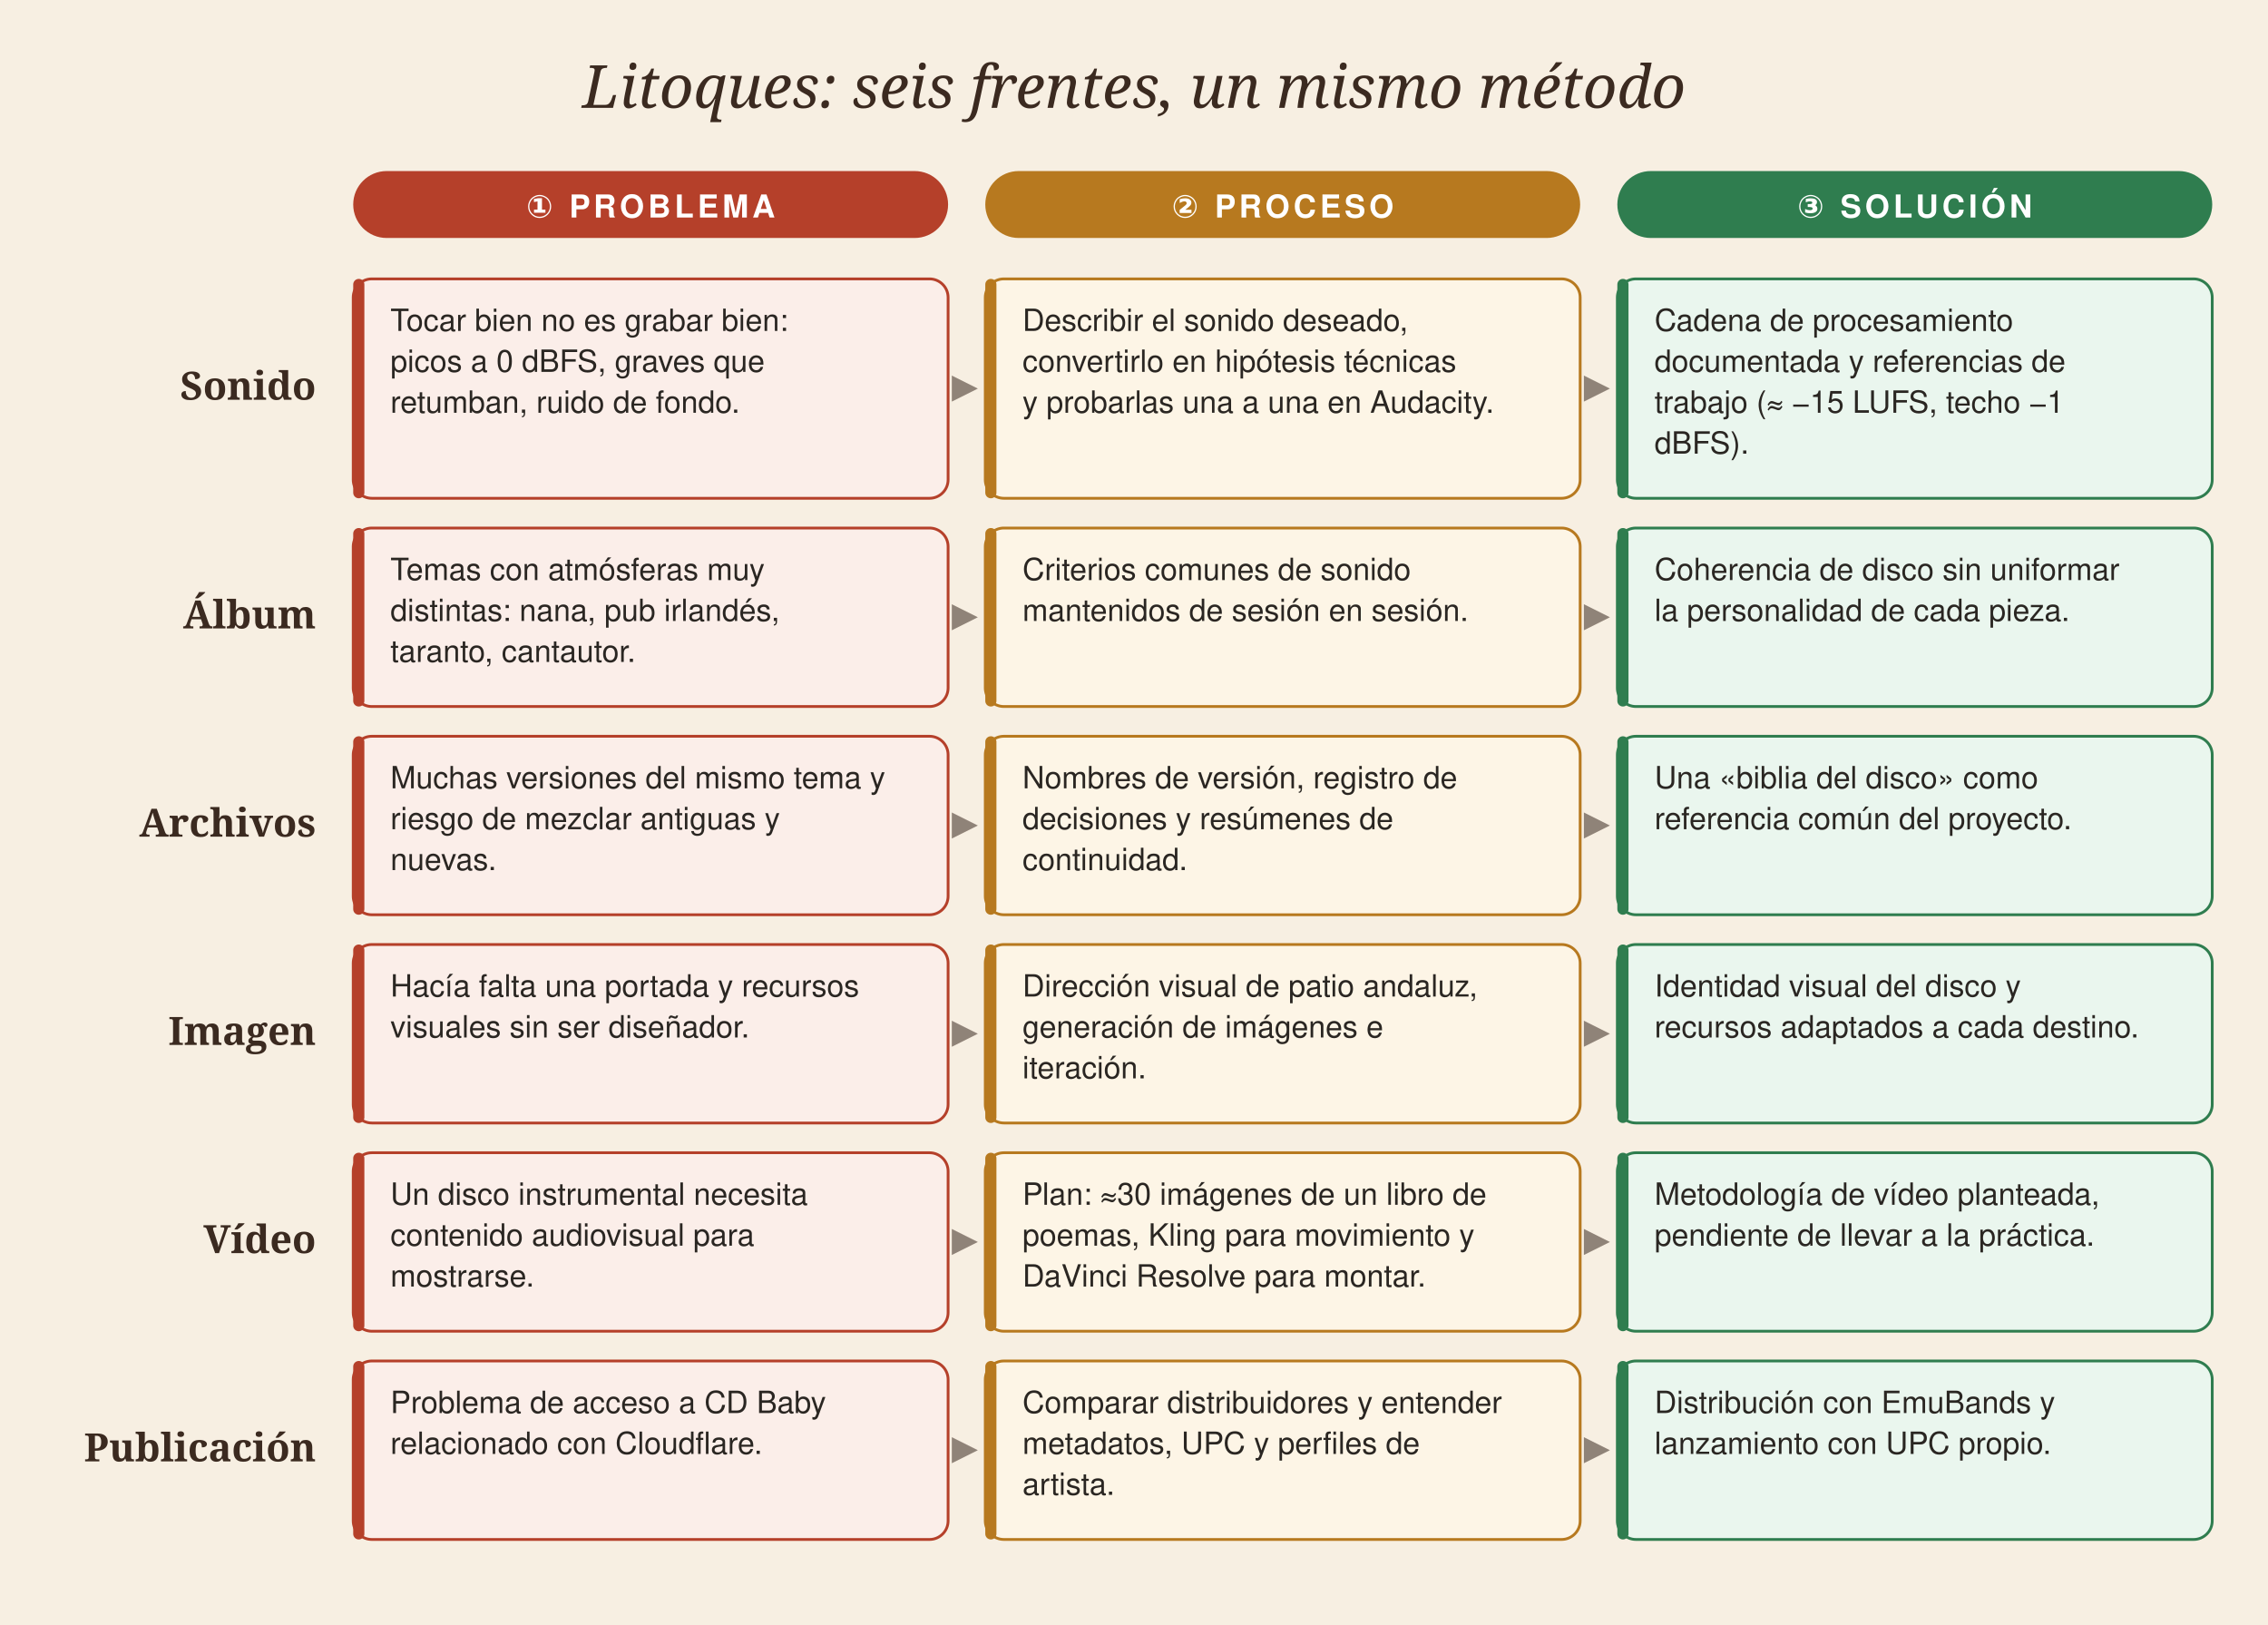
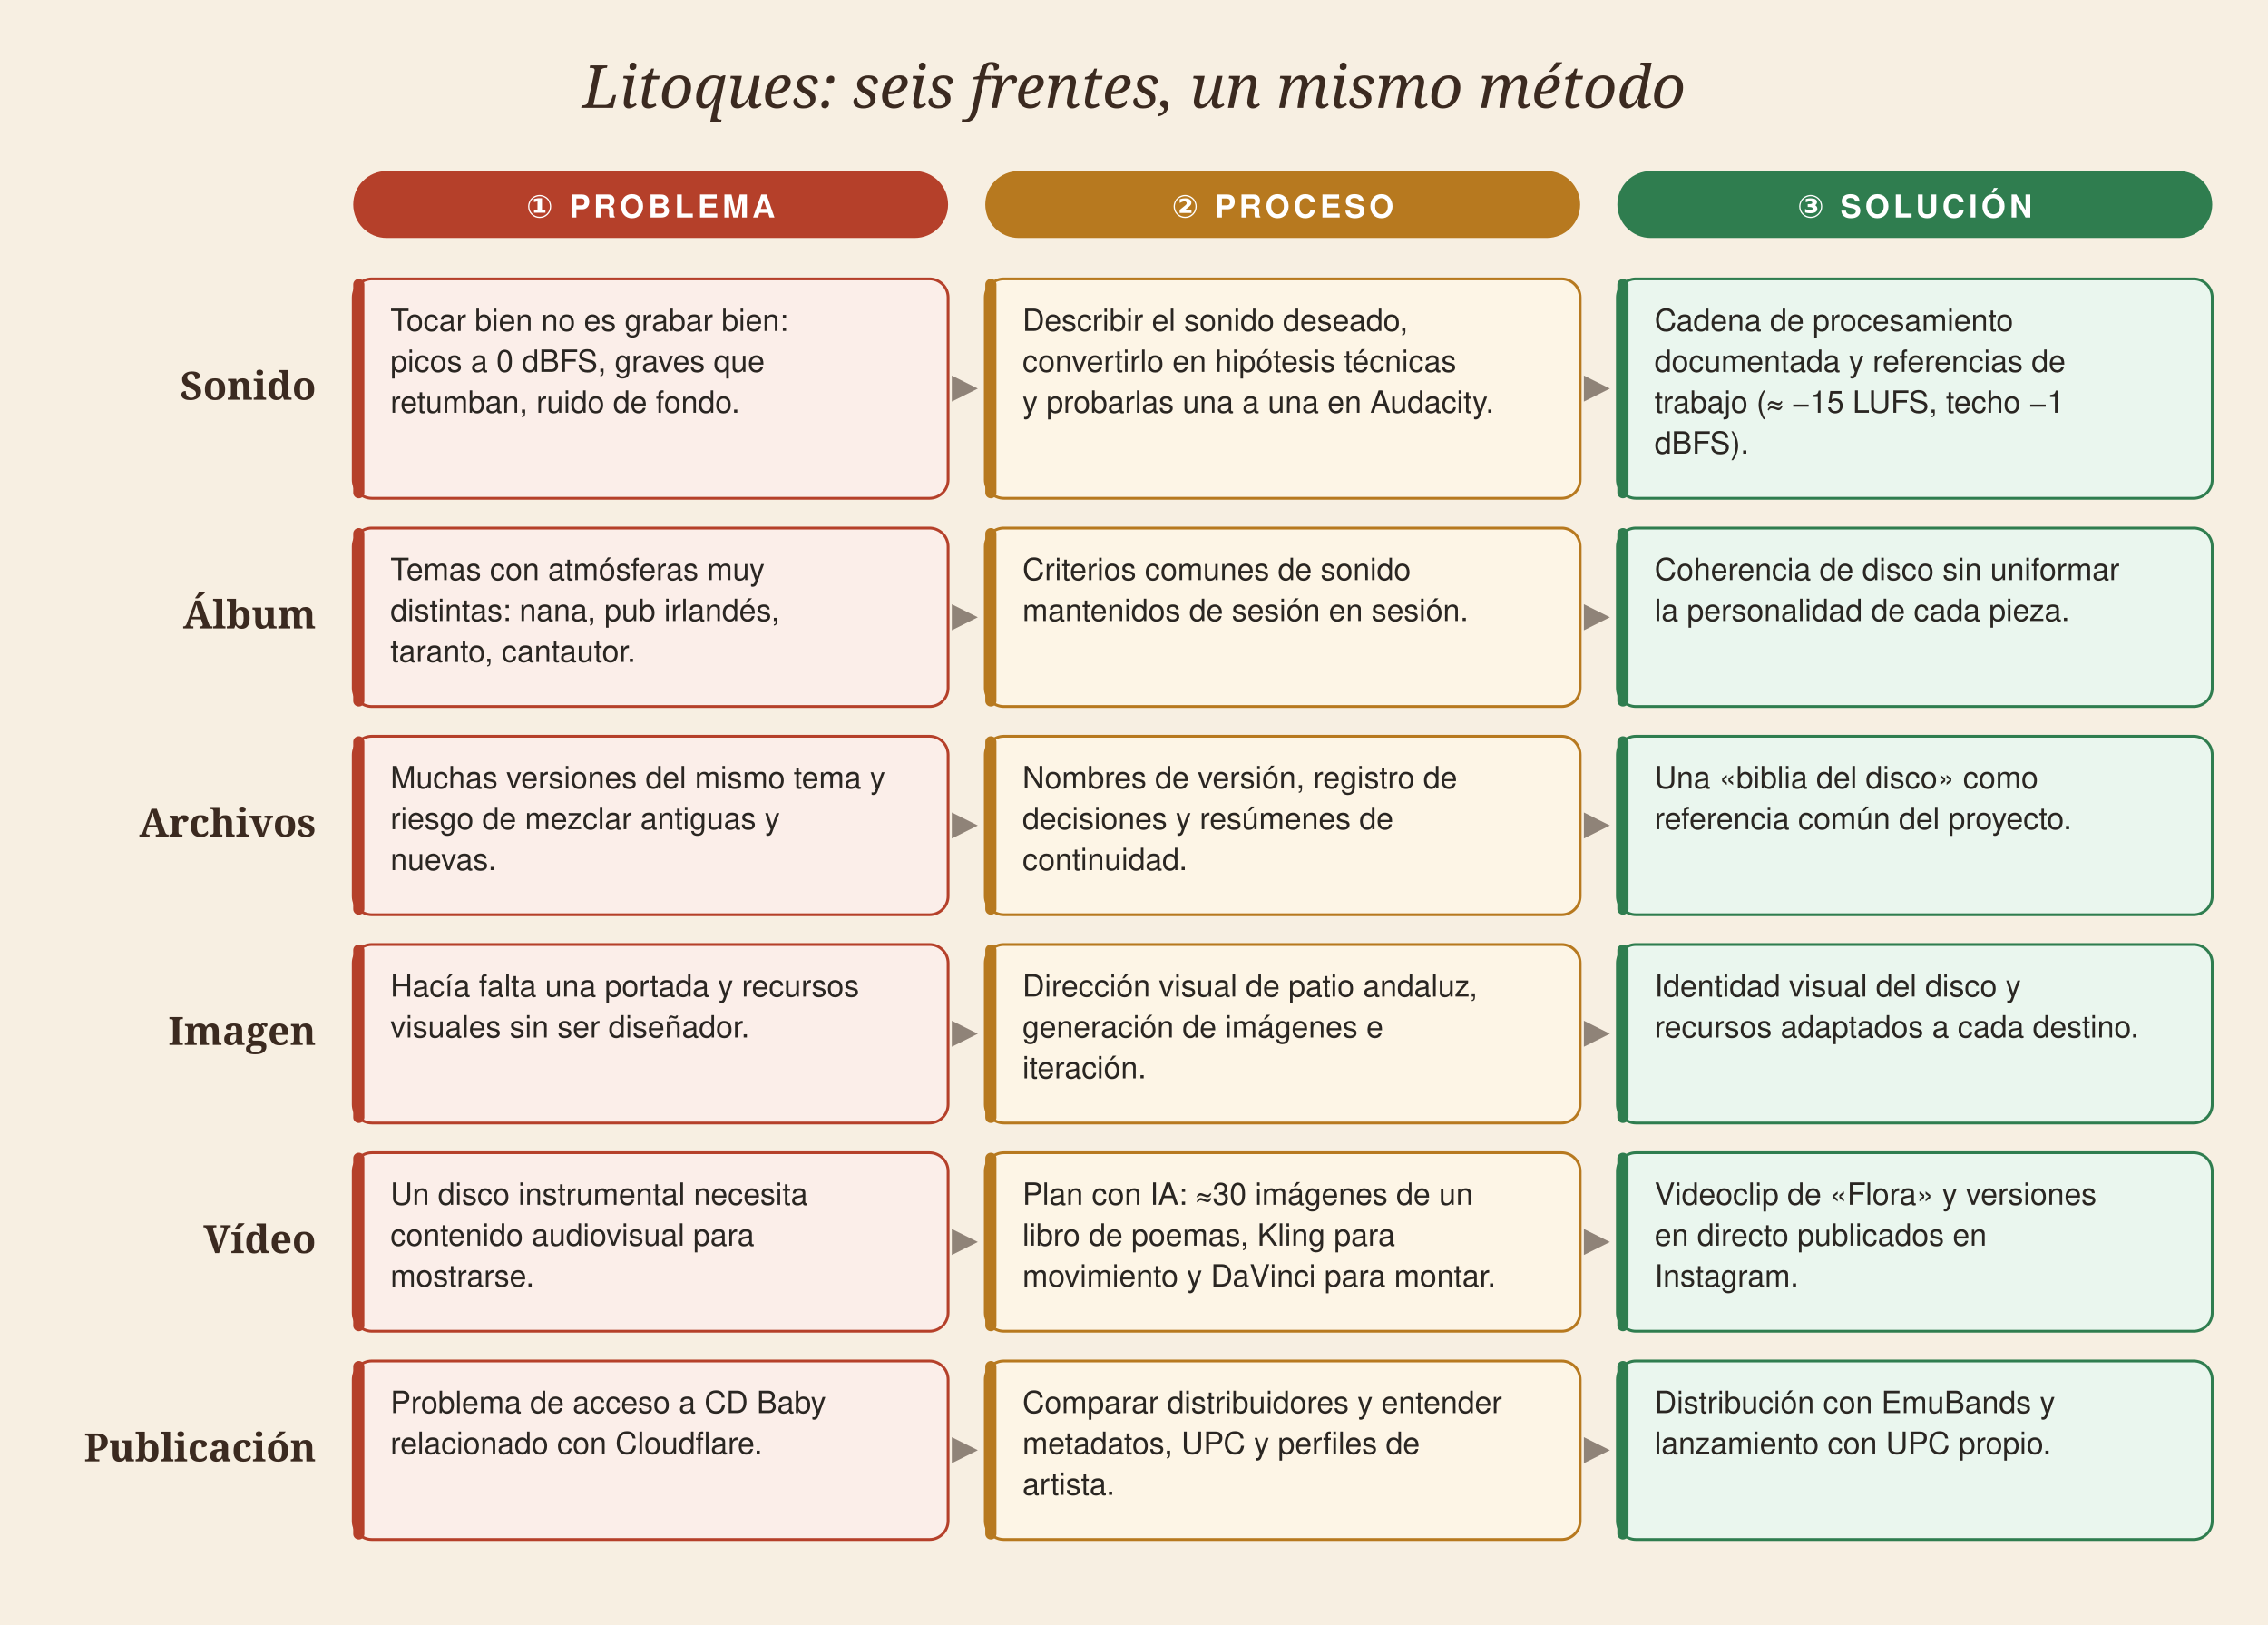
<svg xmlns="http://www.w3.org/2000/svg" viewBox="0 0 1220 874" width="1220" height="874">
  <rect width="1220" height="874" fill="#f7efe2" />
  <text x="610.0" y="58" text-anchor="middle" font-family="Georgia, serif" font-size="32" font-style="italic" fill="#3b2a20">Litoques: seis frentes, un mismo método</text>
  <rect x="190" y="92" width="320" height="36" rx="18" fill="#b5402a" />
  <text x="350.0" y="117" text-anchor="middle" font-family="Helvetica, Arial, sans-serif" font-size="17" font-weight="700" letter-spacing="2" fill="#fff">① PROBLEMA</text>
  <rect x="530" y="92" width="320" height="36" rx="18" fill="#b7791f" />
  <text x="690.0" y="117" text-anchor="middle" font-family="Helvetica, Arial, sans-serif" font-size="17" font-weight="700" letter-spacing="2" fill="#fff">② PROCESO</text>
  <rect x="870" y="92" width="320" height="36" rx="18" fill="#2f7d4f" />
  <text x="1030.0" y="117" text-anchor="middle" font-family="Helvetica, Arial, sans-serif" font-size="17" font-weight="700" letter-spacing="2" fill="#fff">③ SOLUCIÓN</text>
  <text x="170" y="215.0" text-anchor="end" font-family="Georgia, serif" font-size="21" font-weight="700" fill="#3b2a20">Sonido</text>
  <rect x="190" y="150" width="320" height="118" rx="10" fill="#fbeee9" stroke="#b5402a" stroke-width="1.5" />
  <rect x="190" y="150" width="6" height="118" rx="3" fill="#b5402a" />
  <text x="210" y="178" font-family="Helvetica, Arial, sans-serif" font-size="16.5" fill="#2a2622">Tocar bien no es grabar bien:</text>
  <text x="210" y="200" font-family="Helvetica, Arial, sans-serif" font-size="16.5" fill="#2a2622">picos a 0 dBFS, graves que</text>
  <text x="210" y="222" font-family="Helvetica, Arial, sans-serif" font-size="16.5" fill="#2a2622">retumban, ruido de fondo.</text>
  <path d="M512 202.0 l14 7 l-14 7 z" fill="#3b2a20" opacity="0.55" />
  <rect x="530" y="150" width="320" height="118" rx="10" fill="#fdf5e6" stroke="#b7791f" stroke-width="1.5" />
  <rect x="530" y="150" width="6" height="118" rx="3" fill="#b7791f" />
  <text x="550" y="178" font-family="Helvetica, Arial, sans-serif" font-size="16.5" fill="#2a2622">Describir el sonido deseado,</text>
  <text x="550" y="200" font-family="Helvetica, Arial, sans-serif" font-size="16.5" fill="#2a2622">convertirlo en hipótesis técnicas</text>
  <text x="550" y="222" font-family="Helvetica, Arial, sans-serif" font-size="16.5" fill="#2a2622">y probarlas una a una en Audacity.</text>
  <path d="M852 202.0 l14 7 l-14 7 z" fill="#3b2a20" opacity="0.55" />
  <rect x="870" y="150" width="320" height="118" rx="10" fill="#eaf6ee" stroke="#2f7d4f" stroke-width="1.5" />
  <rect x="870" y="150" width="6" height="118" rx="3" fill="#2f7d4f" />
  <text x="890" y="178" font-family="Helvetica, Arial, sans-serif" font-size="16.5" fill="#2a2622">Cadena de procesamiento</text>
  <text x="890" y="200" font-family="Helvetica, Arial, sans-serif" font-size="16.5" fill="#2a2622">documentada y referencias de</text>
  <text x="890" y="222" font-family="Helvetica, Arial, sans-serif" font-size="16.5" fill="#2a2622">trabajo (≈ −15 LUFS, techo −1</text>
  <text x="890" y="244" font-family="Helvetica, Arial, sans-serif" font-size="16.5" fill="#2a2622">dBFS).</text>
  <text x="170" y="338.0" text-anchor="end" font-family="Georgia, serif" font-size="21" font-weight="700" fill="#3b2a20">Álbum</text>
  <rect x="190" y="284" width="320" height="96" rx="10" fill="#fbeee9" stroke="#b5402a" stroke-width="1.5" />
  <rect x="190" y="284" width="6" height="96" rx="3" fill="#b5402a" />
  <text x="210" y="312" font-family="Helvetica, Arial, sans-serif" font-size="16.5" fill="#2a2622">Temas con atmósferas muy</text>
  <text x="210" y="334" font-family="Helvetica, Arial, sans-serif" font-size="16.5" fill="#2a2622">distintas: nana, pub irlandés,</text>
  <text x="210" y="356" font-family="Helvetica, Arial, sans-serif" font-size="16.5" fill="#2a2622">taranto, cantautor.</text>
  <path d="M512 325.0 l14 7 l-14 7 z" fill="#3b2a20" opacity="0.55" />
  <rect x="530" y="284" width="320" height="96" rx="10" fill="#fdf5e6" stroke="#b7791f" stroke-width="1.5" />
  <rect x="530" y="284" width="6" height="96" rx="3" fill="#b7791f" />
  <text x="550" y="312" font-family="Helvetica, Arial, sans-serif" font-size="16.5" fill="#2a2622">Criterios comunes de sonido</text>
  <text x="550" y="334" font-family="Helvetica, Arial, sans-serif" font-size="16.5" fill="#2a2622">mantenidos de sesión en sesión.</text>
  <path d="M852 325.0 l14 7 l-14 7 z" fill="#3b2a20" opacity="0.55" />
  <rect x="870" y="284" width="320" height="96" rx="10" fill="#eaf6ee" stroke="#2f7d4f" stroke-width="1.5" />
  <rect x="870" y="284" width="6" height="96" rx="3" fill="#2f7d4f" />
  <text x="890" y="312" font-family="Helvetica, Arial, sans-serif" font-size="16.5" fill="#2a2622">Coherencia de disco sin uniformar</text>
  <text x="890" y="334" font-family="Helvetica, Arial, sans-serif" font-size="16.5" fill="#2a2622">la personalidad de cada pieza.</text>
  <text x="170" y="450.0" text-anchor="end" font-family="Georgia, serif" font-size="21" font-weight="700" fill="#3b2a20">Archivos</text>
  <rect x="190" y="396" width="320" height="96" rx="10" fill="#fbeee9" stroke="#b5402a" stroke-width="1.5" />
  <rect x="190" y="396" width="6" height="96" rx="3" fill="#b5402a" />
  <text x="210" y="424" font-family="Helvetica, Arial, sans-serif" font-size="16.5" fill="#2a2622">Muchas versiones del mismo tema y</text>
  <text x="210" y="446" font-family="Helvetica, Arial, sans-serif" font-size="16.5" fill="#2a2622">riesgo de mezclar antiguas y</text>
  <text x="210" y="468" font-family="Helvetica, Arial, sans-serif" font-size="16.5" fill="#2a2622">nuevas.</text>
  <path d="M512 437.0 l14 7 l-14 7 z" fill="#3b2a20" opacity="0.55" />
  <rect x="530" y="396" width="320" height="96" rx="10" fill="#fdf5e6" stroke="#b7791f" stroke-width="1.5" />
  <rect x="530" y="396" width="6" height="96" rx="3" fill="#b7791f" />
  <text x="550" y="424" font-family="Helvetica, Arial, sans-serif" font-size="16.5" fill="#2a2622">Nombres de versión, registro de</text>
  <text x="550" y="446" font-family="Helvetica, Arial, sans-serif" font-size="16.5" fill="#2a2622">decisiones y resúmenes de</text>
  <text x="550" y="468" font-family="Helvetica, Arial, sans-serif" font-size="16.5" fill="#2a2622">continuidad.</text>
  <path d="M852 437.0 l14 7 l-14 7 z" fill="#3b2a20" opacity="0.55" />
  <rect x="870" y="396" width="320" height="96" rx="10" fill="#eaf6ee" stroke="#2f7d4f" stroke-width="1.5" />
  <rect x="870" y="396" width="6" height="96" rx="3" fill="#2f7d4f" />
  <text x="890" y="424" font-family="Helvetica, Arial, sans-serif" font-size="16.5" fill="#2a2622">Una «biblia del disco» como</text>
  <text x="890" y="446" font-family="Helvetica, Arial, sans-serif" font-size="16.5" fill="#2a2622">referencia común del proyecto.</text>
  <text x="170" y="562.0" text-anchor="end" font-family="Georgia, serif" font-size="21" font-weight="700" fill="#3b2a20">Imagen</text>
  <rect x="190" y="508" width="320" height="96" rx="10" fill="#fbeee9" stroke="#b5402a" stroke-width="1.5" />
  <rect x="190" y="508" width="6" height="96" rx="3" fill="#b5402a" />
  <text x="210" y="536" font-family="Helvetica, Arial, sans-serif" font-size="16.5" fill="#2a2622">Hacía falta una portada y recursos</text>
  <text x="210" y="558" font-family="Helvetica, Arial, sans-serif" font-size="16.5" fill="#2a2622">visuales sin ser diseñador.</text>
  <path d="M512 549.0 l14 7 l-14 7 z" fill="#3b2a20" opacity="0.55" />
  <rect x="530" y="508" width="320" height="96" rx="10" fill="#fdf5e6" stroke="#b7791f" stroke-width="1.5" />
  <rect x="530" y="508" width="6" height="96" rx="3" fill="#b7791f" />
  <text x="550" y="536" font-family="Helvetica, Arial, sans-serif" font-size="16.5" fill="#2a2622">Dirección visual de patio andaluz,</text>
  <text x="550" y="558" font-family="Helvetica, Arial, sans-serif" font-size="16.5" fill="#2a2622">generación de imágenes e</text>
  <text x="550" y="580" font-family="Helvetica, Arial, sans-serif" font-size="16.5" fill="#2a2622">iteración.</text>
  <path d="M852 549.0 l14 7 l-14 7 z" fill="#3b2a20" opacity="0.55" />
  <rect x="870" y="508" width="320" height="96" rx="10" fill="#eaf6ee" stroke="#2f7d4f" stroke-width="1.5" />
  <rect x="870" y="508" width="6" height="96" rx="3" fill="#2f7d4f" />
  <text x="890" y="536" font-family="Helvetica, Arial, sans-serif" font-size="16.5" fill="#2a2622">Identidad visual del disco y</text>
  <text x="890" y="558" font-family="Helvetica, Arial, sans-serif" font-size="16.5" fill="#2a2622">recursos adaptados a cada destino.</text>
  <text x="170" y="674.0" text-anchor="end" font-family="Georgia, serif" font-size="21" font-weight="700" fill="#3b2a20">Vídeo</text>
  <rect x="190" y="620" width="320" height="96" rx="10" fill="#fbeee9" stroke="#b5402a" stroke-width="1.5" />
  <rect x="190" y="620" width="6" height="96" rx="3" fill="#b5402a" />
  <text x="210" y="648" font-family="Helvetica, Arial, sans-serif" font-size="16.5" fill="#2a2622">Un disco instrumental necesita</text>
  <text x="210" y="670" font-family="Helvetica, Arial, sans-serif" font-size="16.5" fill="#2a2622">contenido audiovisual para</text>
  <text x="210" y="692" font-family="Helvetica, Arial, sans-serif" font-size="16.5" fill="#2a2622">mostrarse.</text>
  <path d="M512 661.0 l14 7 l-14 7 z" fill="#3b2a20" opacity="0.55" />
  <rect x="530" y="620" width="320" height="96" rx="10" fill="#fdf5e6" stroke="#b7791f" stroke-width="1.5" />
  <rect x="530" y="620" width="6" height="96" rx="3" fill="#b7791f" />
-   <text x="550" y="648" font-family="Helvetica, Arial, sans-serif" font-size="16.5" fill="#2a2622">Plan: ≈30 imágenes de un libro de</text>
-   <text x="550" y="670" font-family="Helvetica, Arial, sans-serif" font-size="16.5" fill="#2a2622">poemas, Kling para movimiento y</text>
-   <text x="550" y="692" font-family="Helvetica, Arial, sans-serif" font-size="16.5" fill="#2a2622">DaVinci Resolve para montar.</text>
+   <text x="550" y="648" font-family="Helvetica, Arial, sans-serif" font-size="16.5" fill="#2a2622">Plan con IA: ≈30 imágenes de un</text>
+   <text x="550" y="670" font-family="Helvetica, Arial, sans-serif" font-size="16.5" fill="#2a2622">libro de poemas, Kling para</text>
+   <text x="550" y="692" font-family="Helvetica, Arial, sans-serif" font-size="16.5" fill="#2a2622">movimiento y DaVinci para montar.</text>
  <path d="M852 661.0 l14 7 l-14 7 z" fill="#3b2a20" opacity="0.55" />
  <rect x="870" y="620" width="320" height="96" rx="10" fill="#eaf6ee" stroke="#2f7d4f" stroke-width="1.5" />
  <rect x="870" y="620" width="6" height="96" rx="3" fill="#2f7d4f" />
-   <text x="890" y="648" font-family="Helvetica, Arial, sans-serif" font-size="16.5" fill="#2a2622">Metodología de vídeo planteada,</text>
-   <text x="890" y="670" font-family="Helvetica, Arial, sans-serif" font-size="16.5" fill="#2a2622">pendiente de llevar a la práctica.</text>
+   <text x="890" y="648" font-family="Helvetica, Arial, sans-serif" font-size="16.5" fill="#2a2622">Videoclip de «Flora» y versiones</text>
+   <text x="890" y="670" font-family="Helvetica, Arial, sans-serif" font-size="16.5" fill="#2a2622">en directo publicados en</text>
+   <text x="890" y="692" font-family="Helvetica, Arial, sans-serif" font-size="16.5" fill="#2a2622">Instagram.</text>
  <text x="170" y="786.0" text-anchor="end" font-family="Georgia, serif" font-size="21" font-weight="700" fill="#3b2a20">Publicación</text>
  <rect x="190" y="732" width="320" height="96" rx="10" fill="#fbeee9" stroke="#b5402a" stroke-width="1.5" />
  <rect x="190" y="732" width="6" height="96" rx="3" fill="#b5402a" />
  <text x="210" y="760" font-family="Helvetica, Arial, sans-serif" font-size="16.5" fill="#2a2622">Problema de acceso a CD Baby</text>
  <text x="210" y="782" font-family="Helvetica, Arial, sans-serif" font-size="16.5" fill="#2a2622">relacionado con Cloudflare.</text>
  <path d="M512 773.0 l14 7 l-14 7 z" fill="#3b2a20" opacity="0.55" />
  <rect x="530" y="732" width="320" height="96" rx="10" fill="#fdf5e6" stroke="#b7791f" stroke-width="1.5" />
  <rect x="530" y="732" width="6" height="96" rx="3" fill="#b7791f" />
  <text x="550" y="760" font-family="Helvetica, Arial, sans-serif" font-size="16.5" fill="#2a2622">Comparar distribuidores y entender</text>
  <text x="550" y="782" font-family="Helvetica, Arial, sans-serif" font-size="16.5" fill="#2a2622">metadatos, UPC y perfiles de</text>
  <text x="550" y="804" font-family="Helvetica, Arial, sans-serif" font-size="16.5" fill="#2a2622">artista.</text>
  <path d="M852 773.0 l14 7 l-14 7 z" fill="#3b2a20" opacity="0.55" />
  <rect x="870" y="732" width="320" height="96" rx="10" fill="#eaf6ee" stroke="#2f7d4f" stroke-width="1.5" />
  <rect x="870" y="732" width="6" height="96" rx="3" fill="#2f7d4f" />
  <text x="890" y="760" font-family="Helvetica, Arial, sans-serif" font-size="16.5" fill="#2a2622">Distribución con EmuBands y</text>
  <text x="890" y="782" font-family="Helvetica, Arial, sans-serif" font-size="16.5" fill="#2a2622">lanzamiento con UPC propio.</text>
</svg>
